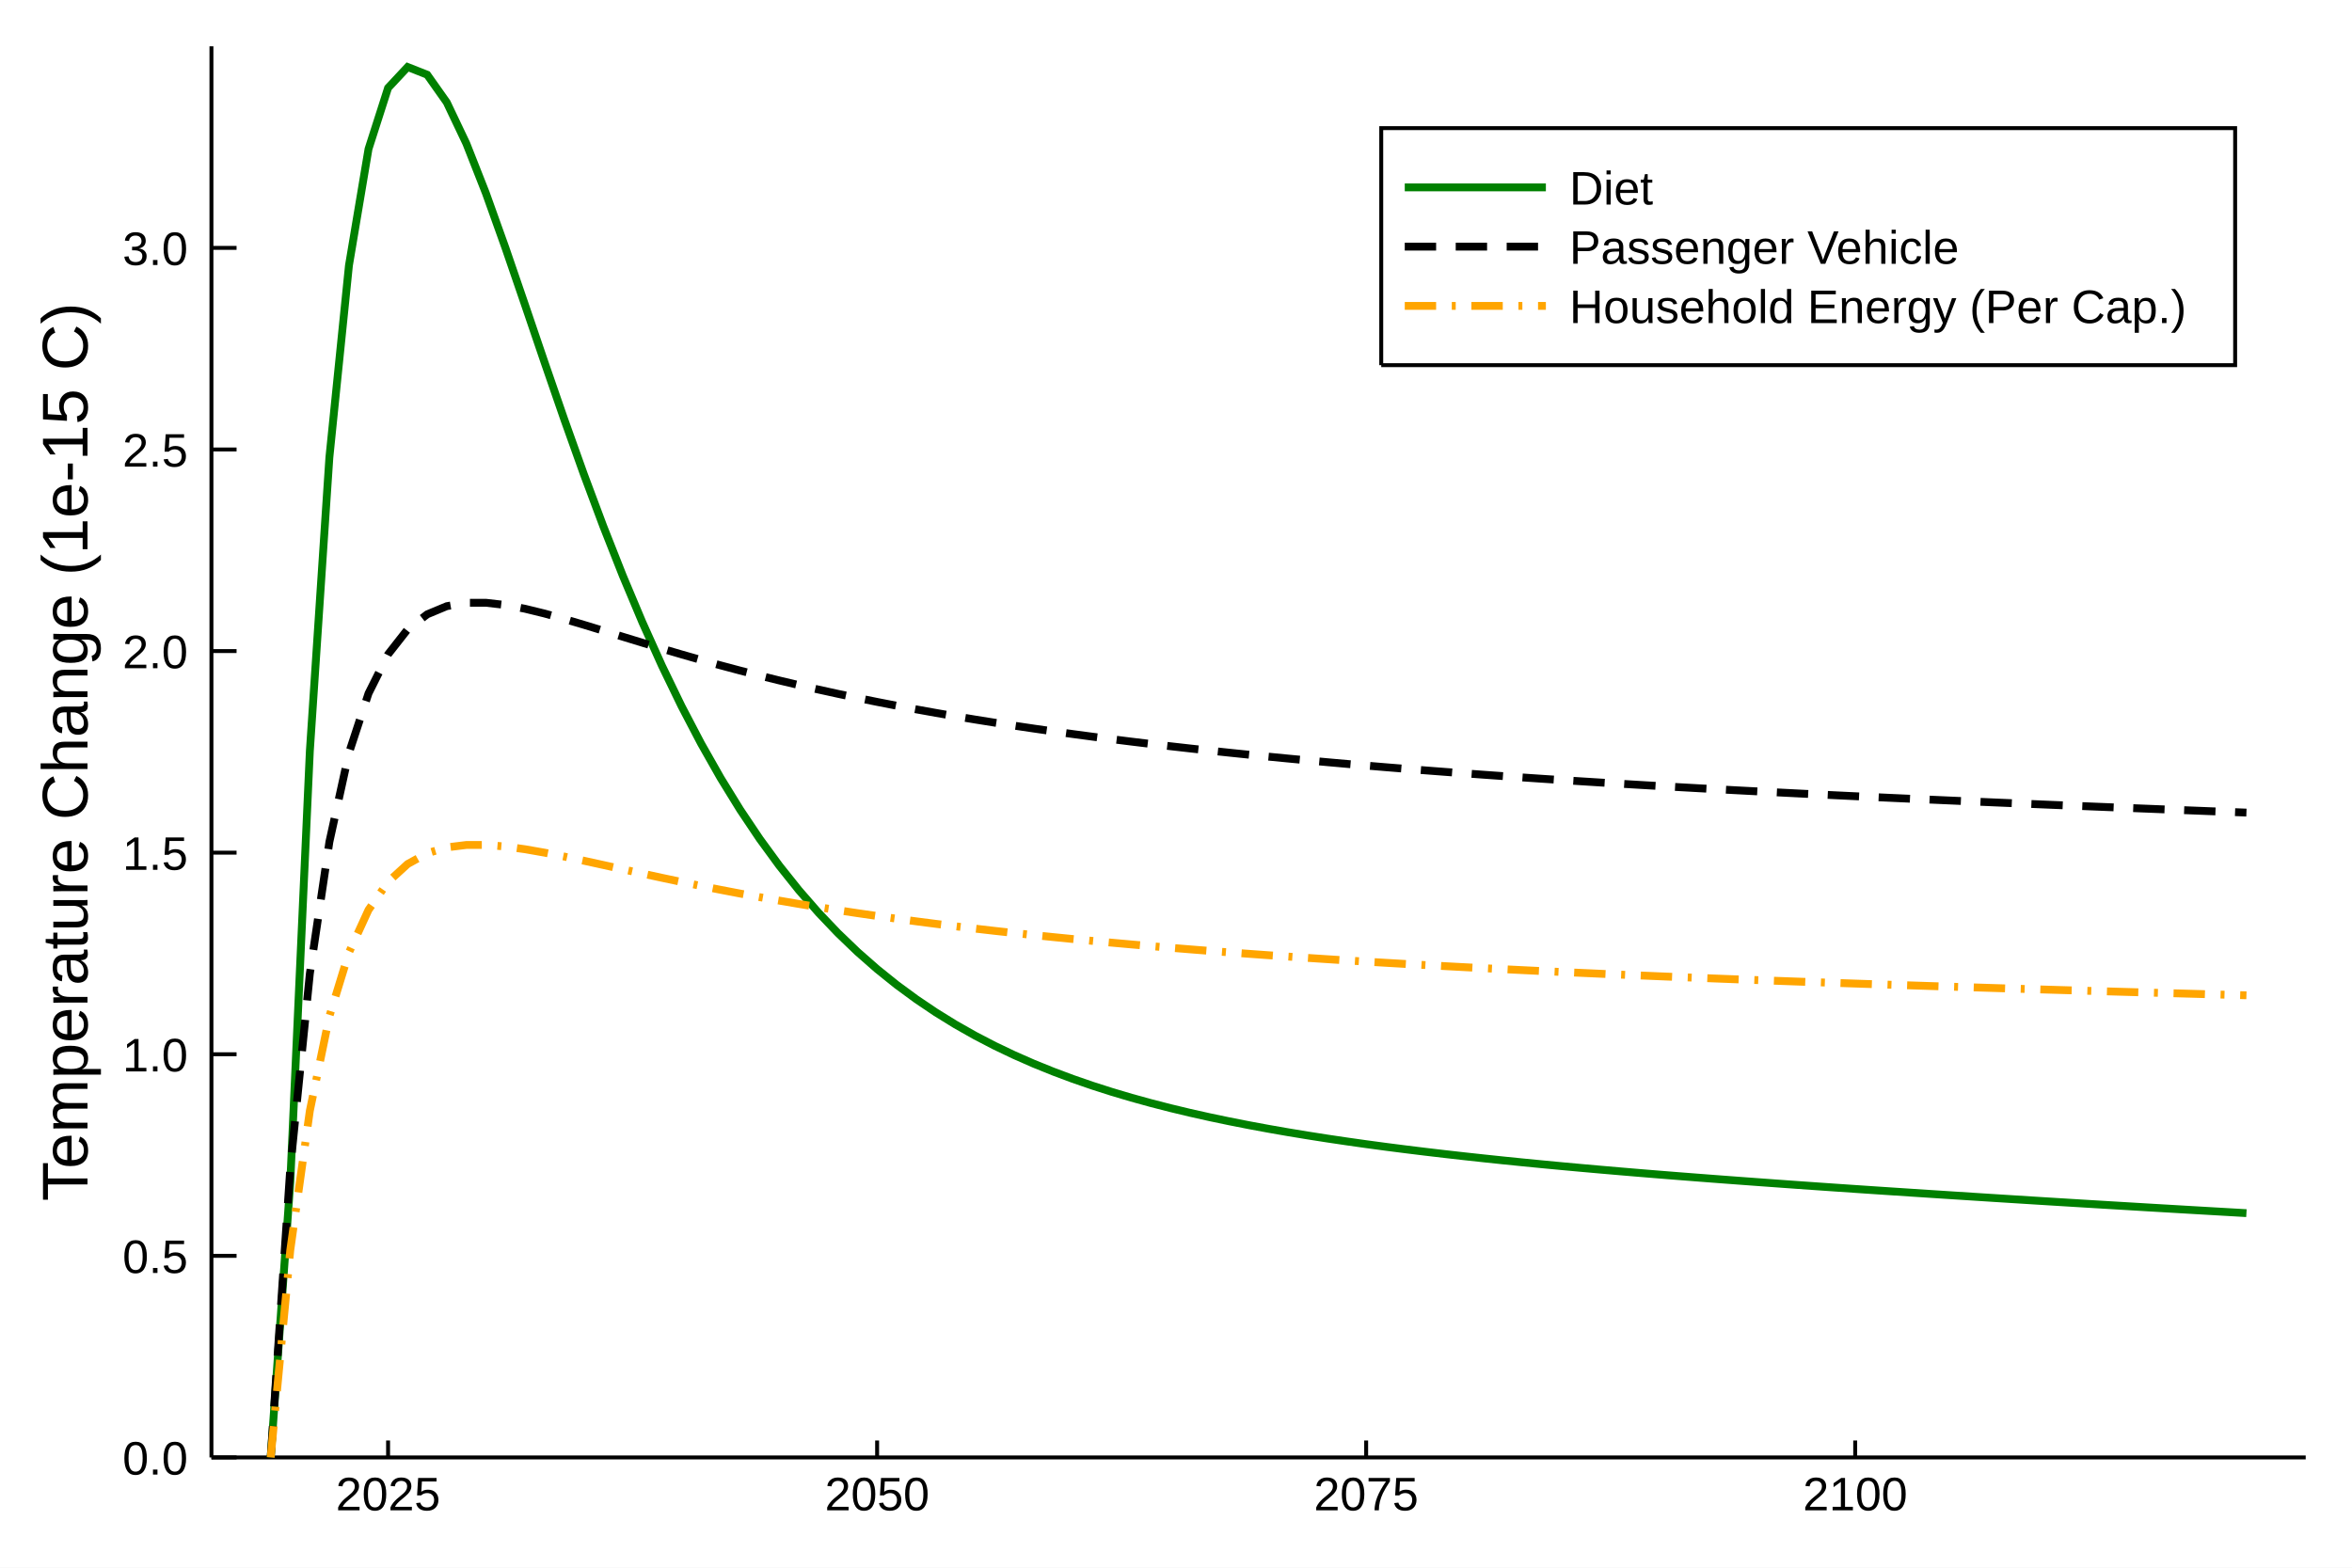
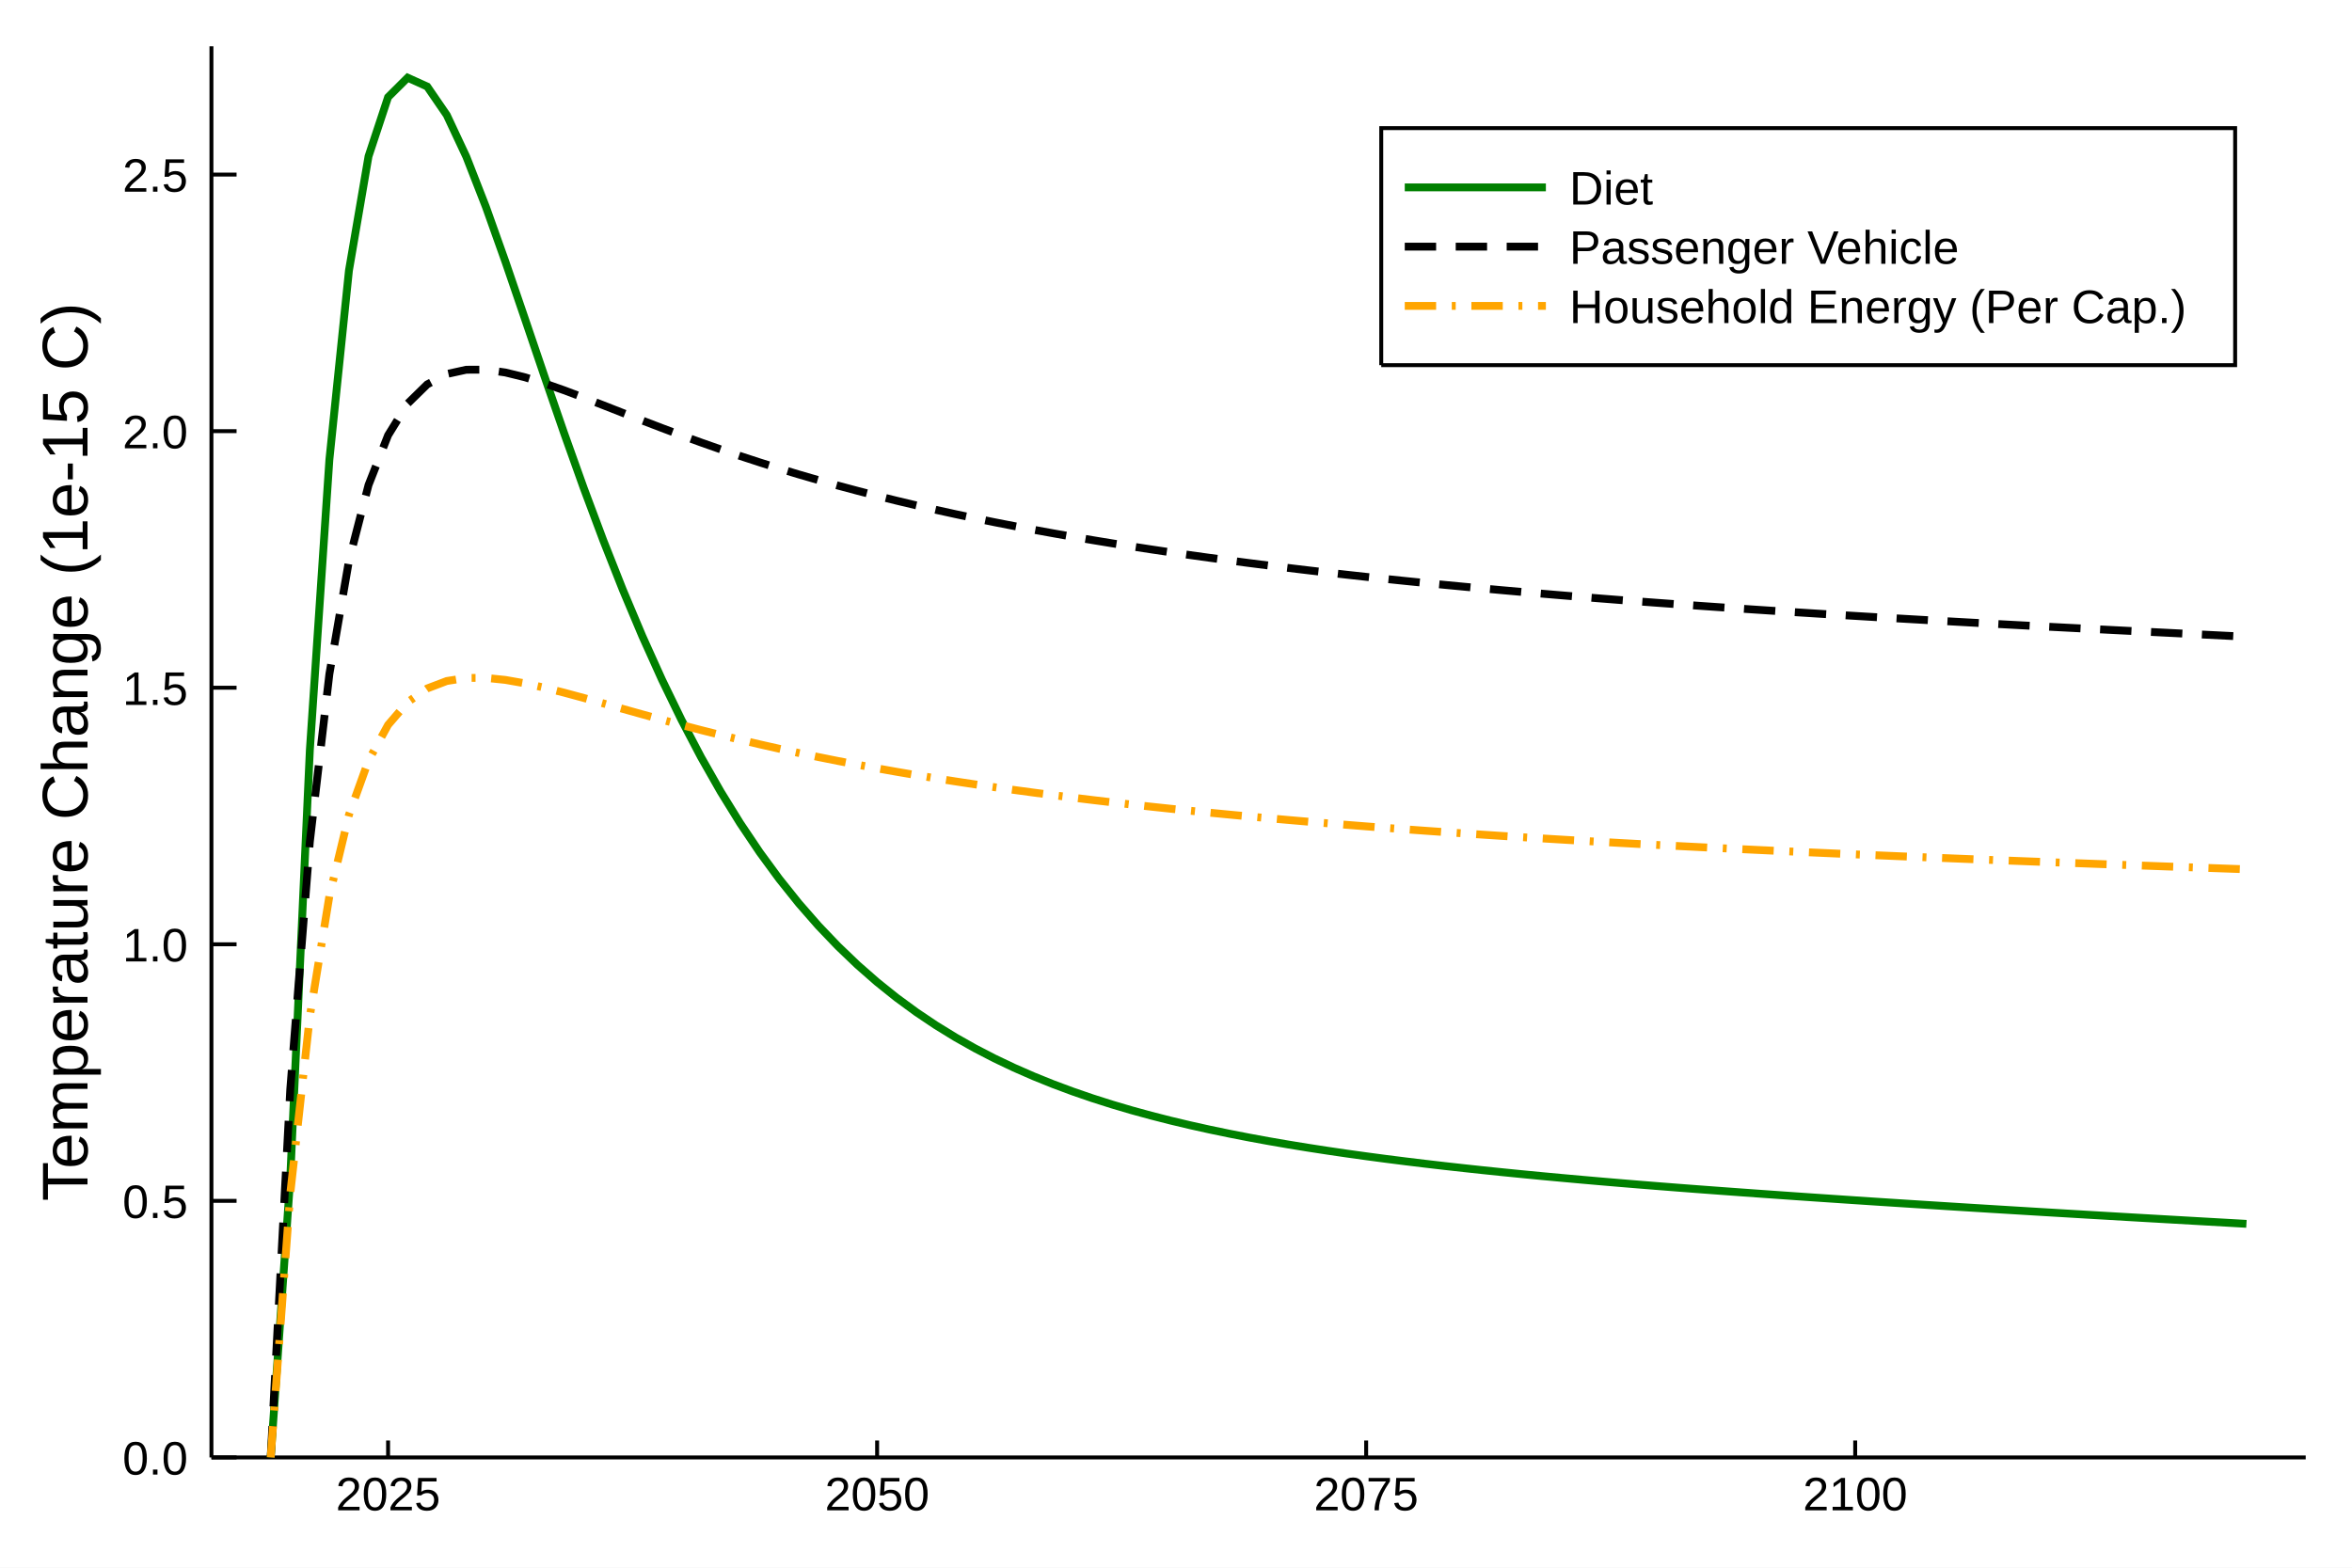
<svg xmlns="http://www.w3.org/2000/svg" width="600" height="400" viewBox="0 0 2400 1600">
  <defs>
-     <clipPath id="clip3700">
+     <clipPath id="clip9900">
      <rect x="0" y="0" width="2400" height="1600" />
    </clipPath>
  </defs>
-   <path clip-path="url(#clip3700)" d=" M0 1600 L2400 1600 L2400 0 L0 0  Z   " fill="#ffffff" fill-rule="evenodd" fill-opacity="1" />
+   <path clip-path="url(#clip9900)" d=" M0 1600 L2400 1600 L2400 0 L0 0  Z   " fill="#ffffff" fill-rule="evenodd" fill-opacity="1" />
  <defs>
-     <clipPath id="clip3701">
+     <clipPath id="clip9901">
      <rect x="480" y="0" width="1681" height="1600" />
    </clipPath>
  </defs>
-   <path clip-path="url(#clip3700)" d=" M215.754 1487.47 L2352.76 1487.47 L2352.76 47.244 L215.754 47.244  Z   " fill="#ffffff" fill-rule="evenodd" fill-opacity="1" />
+   <path clip-path="url(#clip9900)" d=" M215.754 1487.47 L2352.76 1487.47 L2352.76 47.244 L215.754 47.244  Z   " fill="#ffffff" fill-rule="evenodd" fill-opacity="1" />
  <defs>
-     <clipPath id="clip3702">
+     <clipPath id="clip9902">
      <rect x="215" y="47" width="2138" height="1441" />
    </clipPath>
  </defs>
-   <polyline clip-path="url(#clip3700)" style="stroke:#000000; stroke-width:4; stroke-opacity:1; fill:none" points="   215.754,1487.47 2352.76,1487.47    " />
-   <polyline clip-path="url(#clip3700)" style="stroke:#000000; stroke-width:4; stroke-opacity:1; fill:none" points="   215.754,1487.47 215.754,47.244    " />
-   <polyline clip-path="url(#clip3700)" style="stroke:#000000; stroke-width:4; stroke-opacity:1; fill:none" points="   396,1487.47 396,1470.19    " />
-   <polyline clip-path="url(#clip3700)" style="stroke:#000000; stroke-width:4; stroke-opacity:1; fill:none" points="   895.02,1487.47 895.02,1470.19    " />
-   <polyline clip-path="url(#clip3700)" style="stroke:#000000; stroke-width:4; stroke-opacity:1; fill:none" points="   1394.04,1487.47 1394.04,1470.19    " />
-   <polyline clip-path="url(#clip3700)" style="stroke:#000000; stroke-width:4; stroke-opacity:1; fill:none" points="   1893.06,1487.47 1893.06,1470.19    " />
-   <polyline clip-path="url(#clip3700)" style="stroke:#000000; stroke-width:4; stroke-opacity:1; fill:none" points="   215.754,1487.47 241.398,1487.47    " />
-   <polyline clip-path="url(#clip3700)" style="stroke:#000000; stroke-width:4; stroke-opacity:1; fill:none" points="   215.754,1281.73 241.398,1281.73    " />
-   <polyline clip-path="url(#clip3700)" style="stroke:#000000; stroke-width:4; stroke-opacity:1; fill:none" points="   215.754,1075.98 241.398,1075.98    " />
-   <polyline clip-path="url(#clip3700)" style="stroke:#000000; stroke-width:4; stroke-opacity:1; fill:none" points="   215.754,870.233 241.398,870.233    " />
-   <polyline clip-path="url(#clip3700)" style="stroke:#000000; stroke-width:4; stroke-opacity:1; fill:none" points="   215.754,664.486 241.398,664.486    " />
-   <polyline clip-path="url(#clip3700)" style="stroke:#000000; stroke-width:4; stroke-opacity:1; fill:none" points="   215.754,458.739 241.398,458.739    " />
-   <polyline clip-path="url(#clip3700)" style="stroke:#000000; stroke-width:4; stroke-opacity:1; fill:none" points="   215.754,252.991 241.398,252.991    " />
-   <g clip-path="url(#clip3700)">
+   <polyline clip-path="url(#clip9900)" style="stroke:#000000; stroke-width:4; stroke-opacity:1; fill:none" points="   215.754,1487.47 2352.76,1487.47    " />
+   <polyline clip-path="url(#clip9900)" style="stroke:#000000; stroke-width:4; stroke-opacity:1; fill:none" points="   215.754,1487.47 215.754,47.244    " />
+   <polyline clip-path="url(#clip9900)" style="stroke:#000000; stroke-width:4; stroke-opacity:1; fill:none" points="   396,1487.47 396,1470.19    " />
+   <polyline clip-path="url(#clip9900)" style="stroke:#000000; stroke-width:4; stroke-opacity:1; fill:none" points="   895.02,1487.47 895.02,1470.19    " />
+   <polyline clip-path="url(#clip9900)" style="stroke:#000000; stroke-width:4; stroke-opacity:1; fill:none" points="   1394.04,1487.47 1394.04,1470.19    " />
+   <polyline clip-path="url(#clip9900)" style="stroke:#000000; stroke-width:4; stroke-opacity:1; fill:none" points="   1893.06,1487.47 1893.06,1470.19    " />
+   <polyline clip-path="url(#clip9900)" style="stroke:#000000; stroke-width:4; stroke-opacity:1; fill:none" points="   215.754,1487.47 241.398,1487.47    " />
+   <polyline clip-path="url(#clip9900)" style="stroke:#000000; stroke-width:4; stroke-opacity:1; fill:none" points="   215.754,1225.61 241.398,1225.61    " />
+   <polyline clip-path="url(#clip9900)" style="stroke:#000000; stroke-width:4; stroke-opacity:1; fill:none" points="   215.754,963.754 241.398,963.754    " />
+   <polyline clip-path="url(#clip9900)" style="stroke:#000000; stroke-width:4; stroke-opacity:1; fill:none" points="   215.754,701.894 241.398,701.894    " />
+   <polyline clip-path="url(#clip9900)" style="stroke:#000000; stroke-width:4; stroke-opacity:1; fill:none" points="   215.754,440.034 241.398,440.034    " />
+   <polyline clip-path="url(#clip9900)" style="stroke:#000000; stroke-width:4; stroke-opacity:1; fill:none" points="   215.754,178.174 241.398,178.174    " />
+   <g clip-path="url(#clip9900)">
    <text style="fill:#000000; fill-opacity:1; font-family:Arial,Helvetica Neue,Helvetica,sans-serif; font-size:48px; text-anchor:middle;" transform="rotate(0, 396, 1541.47)" x="396" y="1541.47">2025</text>
  </g>
-   <g clip-path="url(#clip3700)">
+   <g clip-path="url(#clip9900)">
    <text style="fill:#000000; fill-opacity:1; font-family:Arial,Helvetica Neue,Helvetica,sans-serif; font-size:48px; text-anchor:middle;" transform="rotate(0, 895.02, 1541.47)" x="895.02" y="1541.47">2050</text>
  </g>
-   <g clip-path="url(#clip3700)">
+   <g clip-path="url(#clip9900)">
    <text style="fill:#000000; fill-opacity:1; font-family:Arial,Helvetica Neue,Helvetica,sans-serif; font-size:48px; text-anchor:middle;" transform="rotate(0, 1394.04, 1541.47)" x="1394.04" y="1541.47">2075</text>
  </g>
-   <g clip-path="url(#clip3700)">
+   <g clip-path="url(#clip9900)">
    <text style="fill:#000000; fill-opacity:1; font-family:Arial,Helvetica Neue,Helvetica,sans-serif; font-size:48px; text-anchor:middle;" transform="rotate(0, 1893.06, 1541.47)" x="1893.06" y="1541.47">2100</text>
  </g>
-   <g clip-path="url(#clip3700)">
+   <g clip-path="url(#clip9900)">
    <text style="fill:#000000; fill-opacity:1; font-family:Arial,Helvetica Neue,Helvetica,sans-serif; font-size:48px; text-anchor:end;" transform="rotate(0, 191.754, 1504.97)" x="191.754" y="1504.97">0.0</text>
  </g>
-   <g clip-path="url(#clip3700)">
-     <text style="fill:#000000; fill-opacity:1; font-family:Arial,Helvetica Neue,Helvetica,sans-serif; font-size:48px; text-anchor:end;" transform="rotate(0, 191.754, 1299.23)" x="191.754" y="1299.23">0.5</text>
+   <g clip-path="url(#clip9900)">
+     <text style="fill:#000000; fill-opacity:1; font-family:Arial,Helvetica Neue,Helvetica,sans-serif; font-size:48px; text-anchor:end;" transform="rotate(0, 191.754, 1243.11)" x="191.754" y="1243.11">0.5</text>
  </g>
-   <g clip-path="url(#clip3700)">
-     <text style="fill:#000000; fill-opacity:1; font-family:Arial,Helvetica Neue,Helvetica,sans-serif; font-size:48px; text-anchor:end;" transform="rotate(0, 191.754, 1093.48)" x="191.754" y="1093.48">1.0</text>
+   <g clip-path="url(#clip9900)">
+     <text style="fill:#000000; fill-opacity:1; font-family:Arial,Helvetica Neue,Helvetica,sans-serif; font-size:48px; text-anchor:end;" transform="rotate(0, 191.754, 981.254)" x="191.754" y="981.254">1.0</text>
  </g>
-   <g clip-path="url(#clip3700)">
-     <text style="fill:#000000; fill-opacity:1; font-family:Arial,Helvetica Neue,Helvetica,sans-serif; font-size:48px; text-anchor:end;" transform="rotate(0, 191.754, 887.733)" x="191.754" y="887.733">1.5</text>
+   <g clip-path="url(#clip9900)">
+     <text style="fill:#000000; fill-opacity:1; font-family:Arial,Helvetica Neue,Helvetica,sans-serif; font-size:48px; text-anchor:end;" transform="rotate(0, 191.754, 719.394)" x="191.754" y="719.394">1.5</text>
  </g>
-   <g clip-path="url(#clip3700)">
-     <text style="fill:#000000; fill-opacity:1; font-family:Arial,Helvetica Neue,Helvetica,sans-serif; font-size:48px; text-anchor:end;" transform="rotate(0, 191.754, 681.986)" x="191.754" y="681.986">2.0</text>
+   <g clip-path="url(#clip9900)">
+     <text style="fill:#000000; fill-opacity:1; font-family:Arial,Helvetica Neue,Helvetica,sans-serif; font-size:48px; text-anchor:end;" transform="rotate(0, 191.754, 457.534)" x="191.754" y="457.534">2.0</text>
  </g>
-   <g clip-path="url(#clip3700)">
-     <text style="fill:#000000; fill-opacity:1; font-family:Arial,Helvetica Neue,Helvetica,sans-serif; font-size:48px; text-anchor:end;" transform="rotate(0, 191.754, 476.239)" x="191.754" y="476.239">2.5</text>
+   <g clip-path="url(#clip9900)">
+     <text style="fill:#000000; fill-opacity:1; font-family:Arial,Helvetica Neue,Helvetica,sans-serif; font-size:48px; text-anchor:end;" transform="rotate(0, 191.754, 195.674)" x="191.754" y="195.674">2.5</text>
  </g>
-   <g clip-path="url(#clip3700)">
-     <text style="fill:#000000; fill-opacity:1; font-family:Arial,Helvetica Neue,Helvetica,sans-serif; font-size:48px; text-anchor:end;" transform="rotate(0, 191.754, 270.491)" x="191.754" y="270.491">3.0</text>
-   </g>
-   <g clip-path="url(#clip3700)">
+   <g clip-path="url(#clip9900)">
    <text style="fill:#000000; fill-opacity:1; font-family:Arial,Helvetica Neue,Helvetica,sans-serif; font-size:66px; text-anchor:middle;" transform="rotate(-90, 89.2861, 767.359)" x="89.286" y="767.359">Temperature Change (1e-15 C)</text>
  </g>
-   <polyline clip-path="url(#clip3702)" style="stroke:#008000; stroke-width:8; stroke-opacity:1; fill:none" points="   276.235,1487.47 296.196,1206.22 316.157,766.607 336.118,466.709 356.078,270.869 376.039,152.043 396,89.722 415.961,68.374 435.922,76.252 455.882,104.496    475.843,146.458 495.804,197.178 515.765,252.987 535.725,311.202 555.686,369.884 575.647,427.659 595.608,483.58 615.569,537.023 635.529,587.604 655.49,635.113    675.451,679.47 695.412,720.686 715.373,758.838 735.333,794.044 755.294,826.447 775.255,856.213 795.216,883.515 815.177,908.528 835.137,931.426 855.098,952.376    875.059,971.542 895.02,989.075 914.98,1005.12 934.941,1019.8 954.902,1033.25 974.863,1045.58 994.824,1056.88 1014.78,1067.26 1034.75,1076.79 1054.71,1085.57    1074.67,1093.65 1094.63,1101.12 1114.59,1108.02 1134.55,1114.41 1154.51,1120.33 1174.47,1125.84 1194.43,1130.97 1214.39,1135.76 1234.35,1140.23 1254.31,1144.41    1274.27,1148.34 1294.24,1152.05 1314.2,1155.54 1334.16,1158.83 1354.12,1161.96 1374.08,1164.92 1394.04,1167.74 1414,1170.43 1433.96,1172.99 1453.92,1175.44    1473.88,1177.79 1493.84,1180.05 1513.8,1182.22 1533.76,1184.32 1553.73,1186.34 1573.69,1188.29 1593.65,1190.18 1613.61,1192.01 1633.57,1193.78 1653.53,1195.5    1673.49,1197.18 1693.45,1198.81 1713.41,1200.4 1733.37,1201.95 1753.33,1203.48 1773.29,1204.97 1793.26,1206.44 1813.22,1207.89 1833.18,1209.32 1853.14,1210.72    1873.1,1212.1 1893.06,1213.46 1913.02,1214.8 1932.98,1216.12 1952.94,1217.43 1972.9,1218.73 1992.86,1220.02 2012.82,1221.3 2032.78,1222.58 2052.75,1223.84    2072.71,1225.09 2092.67,1226.33 2112.63,1227.55 2132.59,1228.77 2152.55,1229.97 2172.51,1231.16 2192.47,1232.35 2212.43,1233.52 2232.39,1234.69 2252.35,1235.85    2272.31,1237 2292.27,1238.15    " />
-   <polyline clip-path="url(#clip3702)" style="stroke:#000000; stroke-width:8; stroke-opacity:1; fill:none" stroke-dasharray="32, 20" points="   276.235,1487.47 296.196,1192.33 316.157,993.737 336.118,859.19 356.078,768.397 376.039,707.691 396,667.793 415.961,642.357 435.922,627 455.882,618.672    475.843,615.235 495.804,615.185 515.765,617.459 535.725,621.303 555.686,626.181 575.647,631.711 595.608,637.619 615.569,643.715 635.529,649.868 655.49,655.984    675.451,661.999 695.412,667.872 715.373,673.577 735.333,679.096 755.294,684.421 775.255,689.55 795.216,694.482 815.177,699.219 835.137,703.77 855.098,708.141    875.059,712.341 895.02,716.378 914.98,720.26 934.941,723.989 954.902,727.575 974.863,731.023 994.824,734.336 1014.78,737.522 1034.75,740.592 1054.71,743.552    1074.67,746.411 1094.63,749.171 1114.59,751.835 1134.55,754.409 1154.51,756.899 1174.47,759.307 1194.43,761.635 1214.39,763.889 1234.35,766.072 1254.31,768.188    1274.27,770.238 1294.24,772.231 1314.2,774.164 1334.16,776.042 1354.12,777.865 1374.08,779.635 1394.04,781.353 1414,783.021 1433.96,784.64 1453.92,786.212    1473.88,787.743 1493.84,789.234 1513.8,790.685 1533.76,792.1 1553.73,793.484 1573.69,794.831 1593.65,796.146 1613.61,797.426 1633.57,798.676 1653.53,799.899    1673.49,801.089 1693.45,802.249 1713.41,803.383 1733.37,804.495 1753.33,805.581 1773.29,806.646 1793.26,807.687 1813.22,808.711 1833.18,809.719 1853.14,810.708    1873.1,811.674 1893.06,812.624 1913.02,813.558 1932.98,814.474 1952.94,815.374 1972.9,816.262 1992.86,817.139 2012.82,818.008 2032.78,818.867 2052.75,819.716    2072.71,820.557 2092.67,821.391 2112.63,822.215 2132.59,823.028 2152.55,823.832 2172.51,824.631 2192.47,825.429 2212.43,826.219 2232.39,827.009 2252.35,827.796    2272.31,828.574 2292.27,829.342    " />
-   <polyline clip-path="url(#clip3702)" style="stroke:#ffa500; stroke-width:8; stroke-opacity:1; fill:none" stroke-dasharray="32, 16, 4, 16" points="   276.235,1487.47 296.196,1275.96 316.157,1133.64 336.118,1037.22 356.078,972.151 376.039,928.646 396,900.053 415.961,881.825 435.922,870.82 455.882,864.852    475.843,862.389 495.804,862.353 515.765,863.982 535.725,866.736 555.686,870.232 575.647,874.197 595.608,878.432 615.569,882.802 635.529,887.213 655.49,891.597    675.451,895.908 695.412,900.117 715.373,904.206 735.333,908.161 755.294,911.976 775.255,915.652 795.216,919.187 815.177,922.582 835.137,925.843 855.098,928.974    875.059,931.982 895.02,934.873 914.98,937.653 934.941,940.324 954.902,942.894 974.863,945.366 994.824,947.742 1014.78,950.027 1034.75,952.228 1054.71,954.349    1074.67,956.395 1094.63,958.371 1114.59,960.278 1134.55,962.124 1154.51,963.908 1174.47,965.635 1194.43,967.303 1214.39,968.919 1234.35,970.485 1254.31,972.001    1274.27,973.471 1294.24,974.899 1314.2,976.288 1334.16,977.635 1354.12,978.945 1374.08,980.218 1394.04,981.45 1414,982.646 1433.96,983.805 1453.92,984.928    1473.88,986.025 1493.84,987.091 1513.8,988.129 1533.76,989.141 1553.73,990.129 1573.69,991.092 1593.65,992.031 1613.61,992.946 1633.57,993.841 1653.53,994.717    1673.49,995.573 1693.45,996.41 1713.41,997.223 1733.37,998.021 1753.33,998.8 1773.29,999.564 1793.26,1000.31 1813.22,1001.05 1833.18,1001.77 1853.14,1002.47    1873.1,1003.16 1893.06,1003.84 1913.02,1004.5 1932.98,1005.16 1952.94,1005.81 1972.9,1006.45 1992.86,1007.08 2012.82,1007.7 2032.78,1008.33 2052.75,1008.94    2072.71,1009.54 2092.67,1010.14 2112.63,1010.72 2132.59,1011.3 2152.55,1011.88 2172.51,1012.45 2192.47,1013.02 2212.43,1013.58 2232.39,1014.14 2252.35,1014.7    2272.31,1015.26 2292.27,1015.81    " />
-   <path clip-path="url(#clip3700)" d=" M1409.43 372.684 L2280.76 372.684 L2280.76 130.764 L1409.43 130.764  Z   " fill="#ffffff" fill-rule="evenodd" fill-opacity="1" />
-   <polyline clip-path="url(#clip3700)" style="stroke:#000000; stroke-width:4; stroke-opacity:1; fill:none" points="   1409.43,372.684 2280.76,372.684 2280.76,130.764 1409.43,130.764 1409.43,372.684    " />
-   <polyline clip-path="url(#clip3700)" style="stroke:#008000; stroke-width:8; stroke-opacity:1; fill:none" points="   1433.43,191.244 1577.43,191.244    " />
-   <g clip-path="url(#clip3700)">
+   <polyline clip-path="url(#clip9902)" style="stroke:#008000; stroke-width:8; stroke-opacity:1; fill:none" points="   276.235,1487.47 296.196,1201.75 316.157,765.662 336.118,469.038 356.078,276.04 376.039,159.575 396,99.156 415.961,79.299 435.922,88.313 455.882,117.402    475.843,159.973 495.804,211.115 515.765,267.201 535.725,325.581 555.686,384.345 575.647,442.137 595.608,498.032 615.569,551.419 635.529,601.925 655.49,649.348    675.451,693.611 695.412,734.731 715.373,772.787 735.333,807.897 755.294,840.207 775.255,869.887 795.216,897.106 815.177,922.043 835.137,944.873 855.098,965.76    875.059,984.867 895.02,1002.35 914.98,1018.34 934.941,1032.98 954.902,1046.38 974.863,1058.66 994.824,1069.92 1014.78,1080.26 1034.75,1089.75 1054.71,1098.49    1074.67,1106.55 1094.63,1113.98 1114.59,1120.85 1134.55,1127.2 1154.51,1133.1 1174.47,1138.57 1194.43,1143.67 1214.39,1148.42 1234.35,1152.86 1254.31,1157.01    1274.27,1160.91 1294.24,1164.58 1314.2,1168.03 1334.16,1171.29 1354.12,1174.37 1374.08,1177.3 1394.04,1180.08 1414,1182.74 1433.96,1185.27 1453.92,1187.69    1473.88,1190.01 1493.84,1192.23 1513.8,1194.38 1533.76,1196.44 1553.73,1198.43 1573.69,1200.35 1593.65,1202.2 1613.61,1204 1633.57,1205.75 1653.53,1207.44    1673.49,1209.09 1693.45,1210.69 1713.41,1212.25 1733.37,1213.77 1753.33,1215.25 1773.29,1216.71 1793.26,1218.15 1813.22,1219.56 1833.18,1220.96 1853.14,1222.33    1873.1,1223.68 1893.06,1225.02 1913.02,1226.34 1932.98,1227.63 1952.94,1228.91 1972.9,1230.18 1992.86,1231.44 2012.82,1232.69 2032.78,1233.92 2052.75,1235.14    2072.71,1236.35 2092.67,1237.54 2112.63,1238.73 2132.59,1239.91 2152.55,1241.08 2172.51,1242.25 2192.47,1243.4 2212.43,1244.54 2232.39,1245.68 2252.35,1246.82    2272.31,1247.94 2292.27,1249.07    " />
+   <polyline clip-path="url(#clip9902)" style="stroke:#000000; stroke-width:8; stroke-opacity:1; fill:none" stroke-dasharray="32, 20" points="   276.235,1487.47 296.196,1111.83 316.157,859.081 336.118,687.84 356.078,572.284 376.039,495.022 396,444.243 415.961,411.87 435.922,392.325 455.882,381.725    475.843,377.352 495.804,377.288 515.765,380.182 535.725,385.074 555.686,391.281 575.647,398.316 595.608,405.834 615.569,413.592 635.529,421.422 655.49,429.207    675.451,436.861 695.412,444.336 715.373,451.597 735.333,458.62 755.294,465.398 775.255,471.927 795.216,478.203 815.177,484.234 835.137,490.027 855.098,495.595    875.059,500.943 895.02,506.084 914.98,511.023 934.941,515.767 954.902,520.328 974.863,524.712 994.824,528.927 1014.78,532.982 1034.75,536.888 1054.71,540.656    1074.67,544.293 1094.63,547.806 1114.59,551.198 1134.55,554.473 1154.51,557.636 1174.47,560.698 1194.43,563.658 1214.39,566.524 1234.35,569.301 1254.31,571.991    1274.27,574.602 1294.24,577.135 1314.2,579.595 1334.16,581.981 1354.12,584.299 1374.08,586.553 1394.04,588.743 1414,590.869 1433.96,592.935 1453.92,594.942    1473.88,596.892 1493.84,598.792 1513.8,600.64 1533.76,602.447 1553.73,604.21 1573.69,605.931 1593.65,607.61 1613.61,609.252 1633.57,610.852 1653.53,612.415    1673.49,613.931 1693.45,615.407 1713.41,616.845 1733.37,618.256 1753.33,619.638 1773.29,620.993 1793.26,622.326 1813.22,623.634 1833.18,624.915 1853.14,626.174    1873.1,627.406 1893.06,628.614 1913.02,629.804 1932.98,630.975 1952.94,632.127 1972.9,633.264 1992.86,634.388 2012.82,635.492 2032.78,636.58 2052.75,637.661    2072.71,638.723 2092.67,639.771 2112.63,640.805 2132.59,641.83 2152.55,642.847 2172.51,643.859 2192.47,644.865 2212.43,645.867 2232.39,646.871 2252.35,647.871    2272.31,648.868 2292.27,649.86    " />
+   <polyline clip-path="url(#clip9902)" style="stroke:#ffa500; stroke-width:8; stroke-opacity:1; fill:none" stroke-dasharray="32, 16, 4, 16" points="   276.235,1487.47 296.196,1218.27 316.157,1037.14 336.118,914.419 356.078,831.608 376.039,776.238 396,739.848 415.961,716.647 435.922,702.642 455.882,695.046    475.843,691.911 495.804,691.865 515.765,693.939 535.725,697.443 555.686,701.892 575.647,706.934 595.608,712.323 615.569,717.885 635.529,723.499 655.49,729.08    675.451,734.567 695.412,739.924 715.373,745.128 735.333,750.159 755.294,755.014 775.255,759.691 795.216,764.188 815.177,768.511 835.137,772.663 855.098,776.651    875.059,780.48 895.02,784.161 914.98,787.698 934.941,791.094 954.902,794.361 974.863,797.5 994.824,800.519 1014.78,803.425 1034.75,806.225 1054.71,808.924    1074.67,811.532 1094.63,814.049 1114.59,816.479 1134.55,818.825 1154.51,821.091 1174.47,823.285 1194.43,825.406 1214.39,827.46 1234.35,829.451 1254.31,831.379    1274.27,833.253 1294.24,835.071 1314.2,836.837 1334.16,838.551 1354.12,840.215 1374.08,841.832 1394.04,843.402 1414,844.923 1433.96,846.403 1453.92,847.84    1473.88,849.234 1493.84,850.593 1513.8,851.915 1533.76,853.211 1553.73,854.475 1573.69,855.709 1593.65,856.91 1613.61,858.084 1633.57,859.233 1653.53,860.357    1673.49,861.444 1693.45,862.499 1713.41,863.527 1733.37,864.532 1753.33,865.519 1773.29,866.489 1793.26,867.446 1813.22,868.387 1833.18,869.309 1853.14,870.216    1873.1,871.106 1893.06,871.976 1913.02,872.828 1932.98,873.667 1952.94,874.493 1972.9,875.31 1992.86,876.12 2012.82,876.916 2032.78,877.701 2052.75,878.475    2072.71,879.234 2092.67,879.986 2112.63,880.727 2132.59,881.466 2152.55,882.199 2172.51,882.933 2192.47,883.658 2212.43,884.374 2232.39,885.089 2252.35,885.801    2272.31,886.514 2292.27,887.219    " />
+   <path clip-path="url(#clip9900)" d=" M1409.43 372.684 L2280.76 372.684 L2280.76 130.764 L1409.43 130.764  Z   " fill="#ffffff" fill-rule="evenodd" fill-opacity="1" />
+   <polyline clip-path="url(#clip9900)" style="stroke:#000000; stroke-width:4; stroke-opacity:1; fill:none" points="   1409.43,372.684 2280.76,372.684 2280.76,130.764 1409.43,130.764 1409.43,372.684    " />
+   <polyline clip-path="url(#clip9900)" style="stroke:#008000; stroke-width:8; stroke-opacity:1; fill:none" points="   1433.43,191.244 1577.43,191.244    " />
+   <g clip-path="url(#clip9900)">
    <text style="fill:#000000; fill-opacity:1; font-family:Arial,Helvetica Neue,Helvetica,sans-serif; font-size:48px; text-anchor:start;" transform="rotate(0, 1601.43, 208.744)" x="1601.43" y="208.744">Diet</text>
  </g>
-   <polyline clip-path="url(#clip3700)" style="stroke:#000000; stroke-width:8; stroke-opacity:1; fill:none" stroke-dasharray="32, 20" points="   1433.43,251.724 1577.43,251.724    " />
-   <g clip-path="url(#clip3700)">
+   <polyline clip-path="url(#clip9900)" style="stroke:#000000; stroke-width:8; stroke-opacity:1; fill:none" stroke-dasharray="32, 20" points="   1433.43,251.724 1577.43,251.724    " />
+   <g clip-path="url(#clip9900)">
    <text style="fill:#000000; fill-opacity:1; font-family:Arial,Helvetica Neue,Helvetica,sans-serif; font-size:48px; text-anchor:start;" transform="rotate(0, 1601.43, 269.224)" x="1601.43" y="269.224">Passenger Vehicle</text>
  </g>
-   <polyline clip-path="url(#clip3700)" style="stroke:#ffa500; stroke-width:8; stroke-opacity:1; fill:none" stroke-dasharray="32, 16, 4, 16" points="   1433.43,312.204 1577.43,312.204    " />
-   <g clip-path="url(#clip3700)">
+   <polyline clip-path="url(#clip9900)" style="stroke:#ffa500; stroke-width:8; stroke-opacity:1; fill:none" stroke-dasharray="32, 16, 4, 16" points="   1433.43,312.204 1577.43,312.204    " />
+   <g clip-path="url(#clip9900)">
    <text style="fill:#000000; fill-opacity:1; font-family:Arial,Helvetica Neue,Helvetica,sans-serif; font-size:48px; text-anchor:start;" transform="rotate(0, 1601.43, 329.704)" x="1601.43" y="329.704">Household Energy (Per Cap.)</text>
  </g>
</svg>
